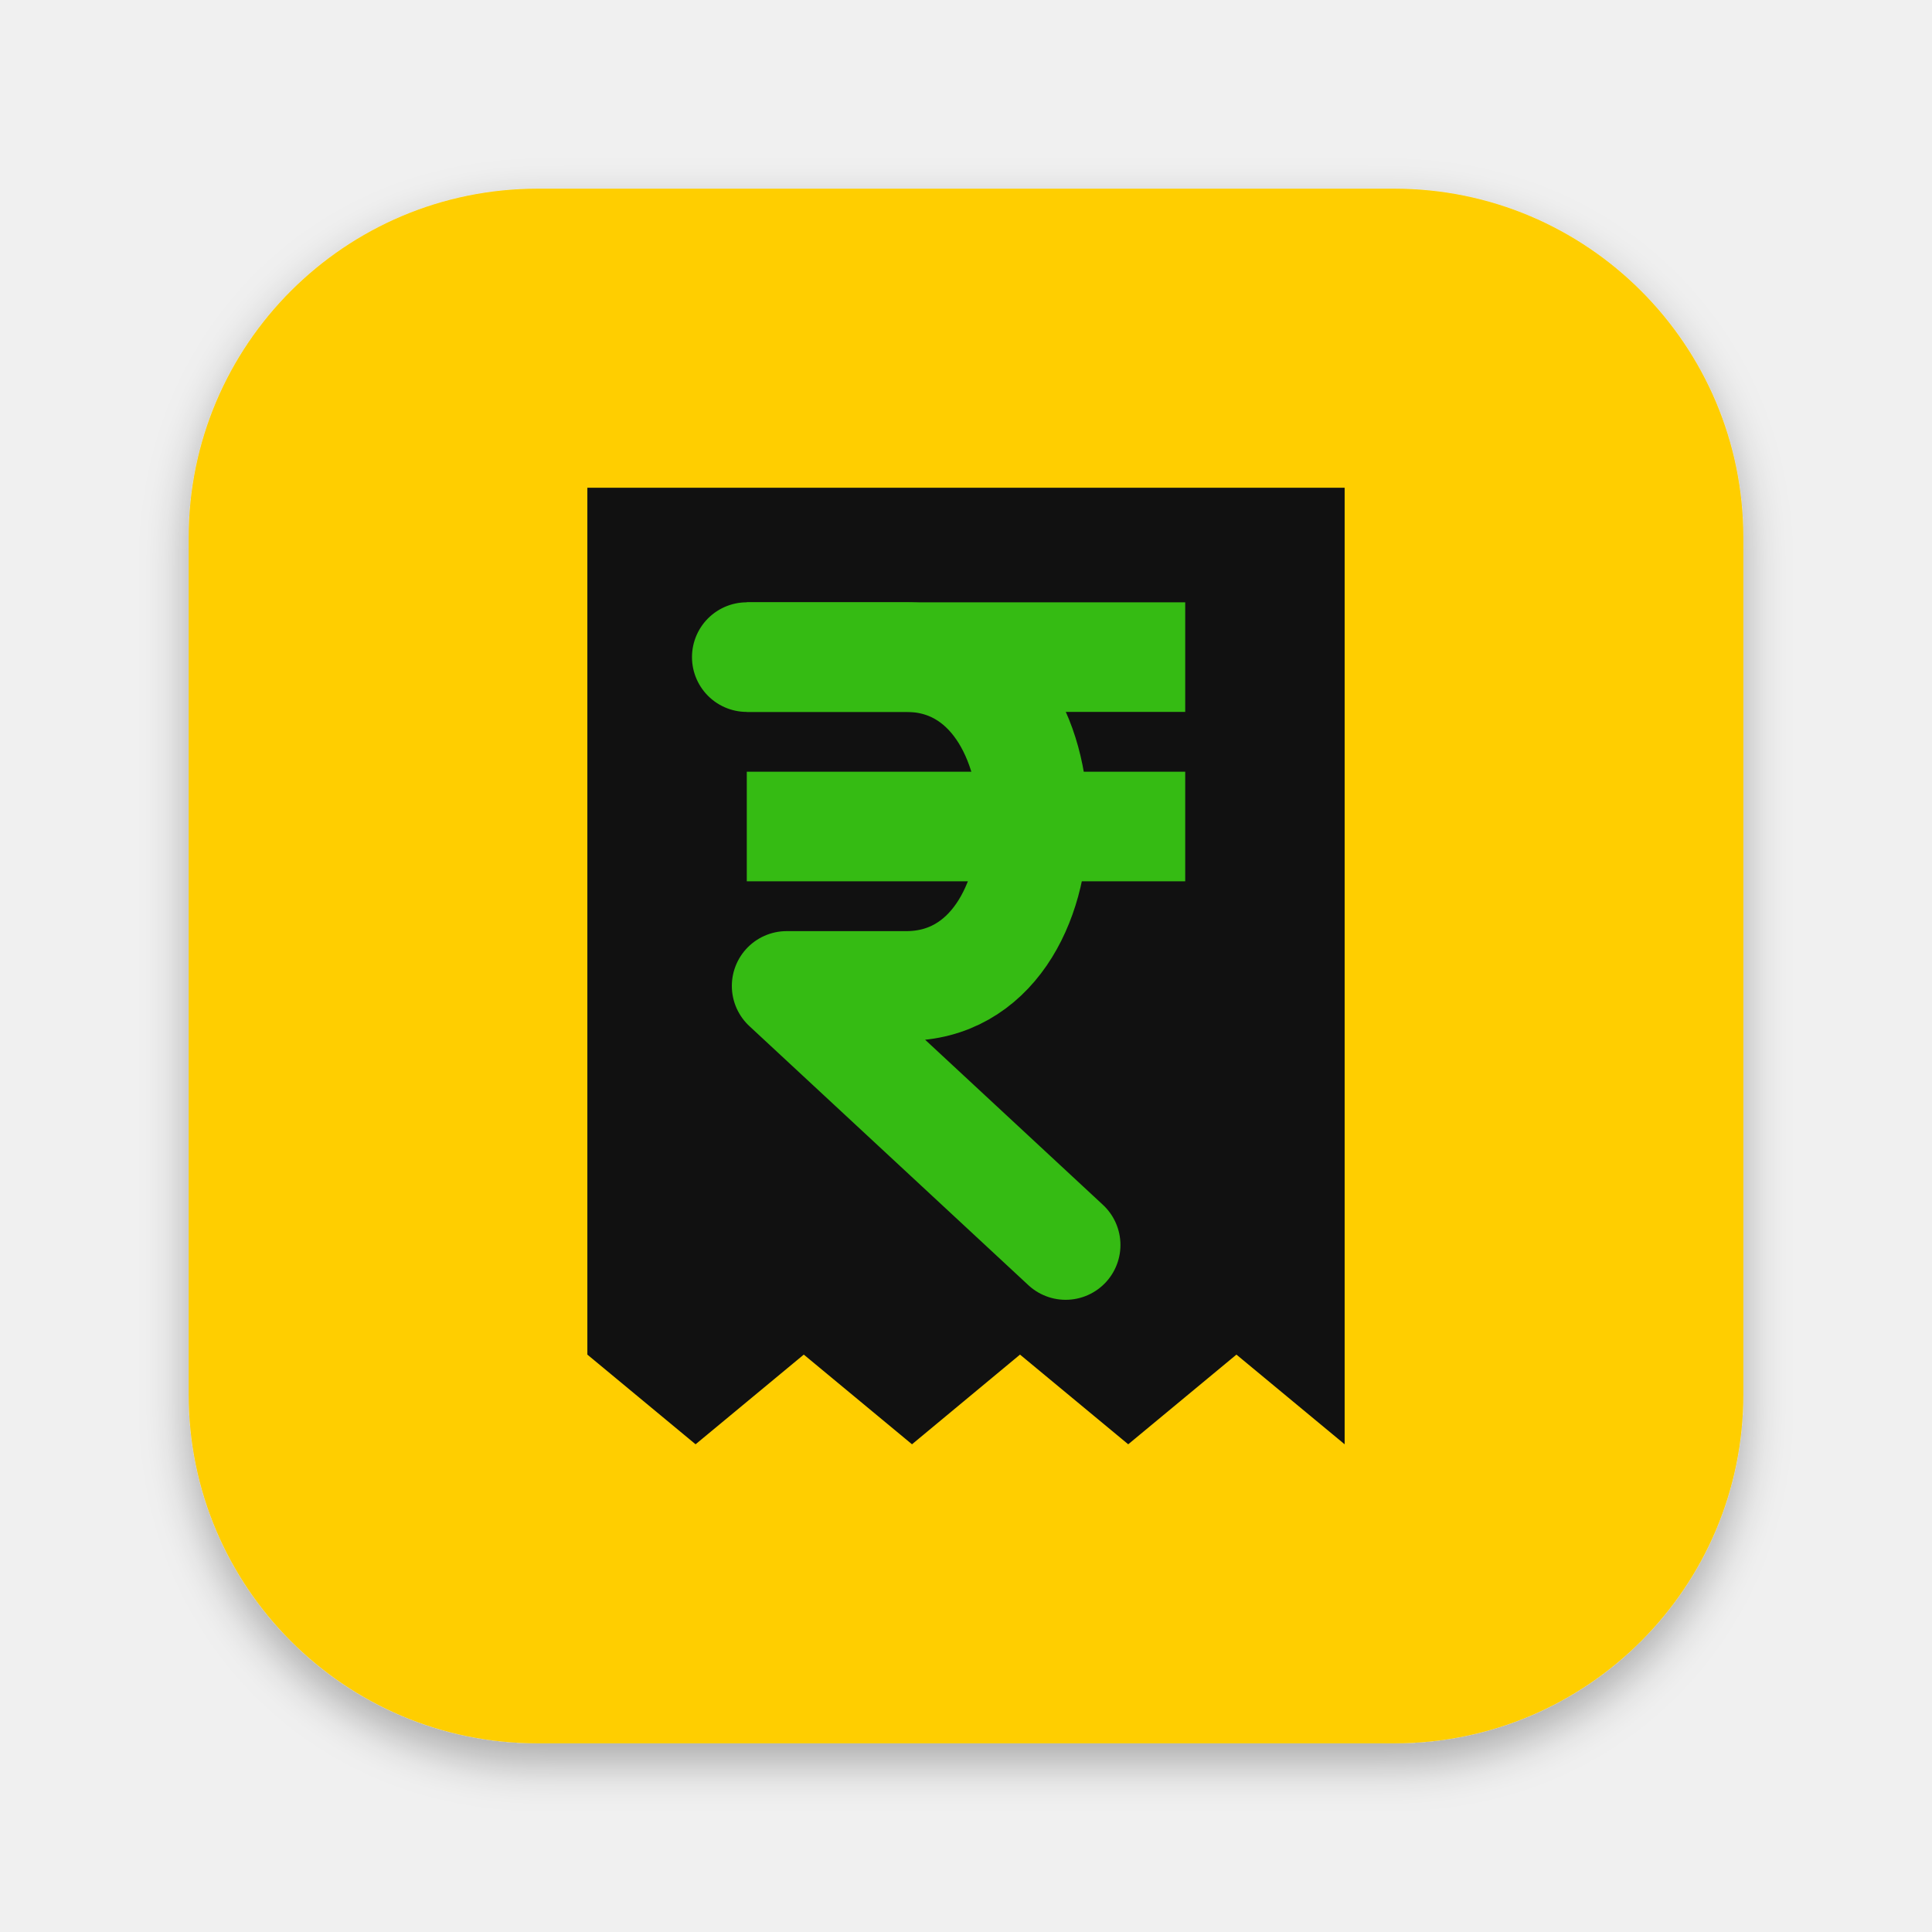
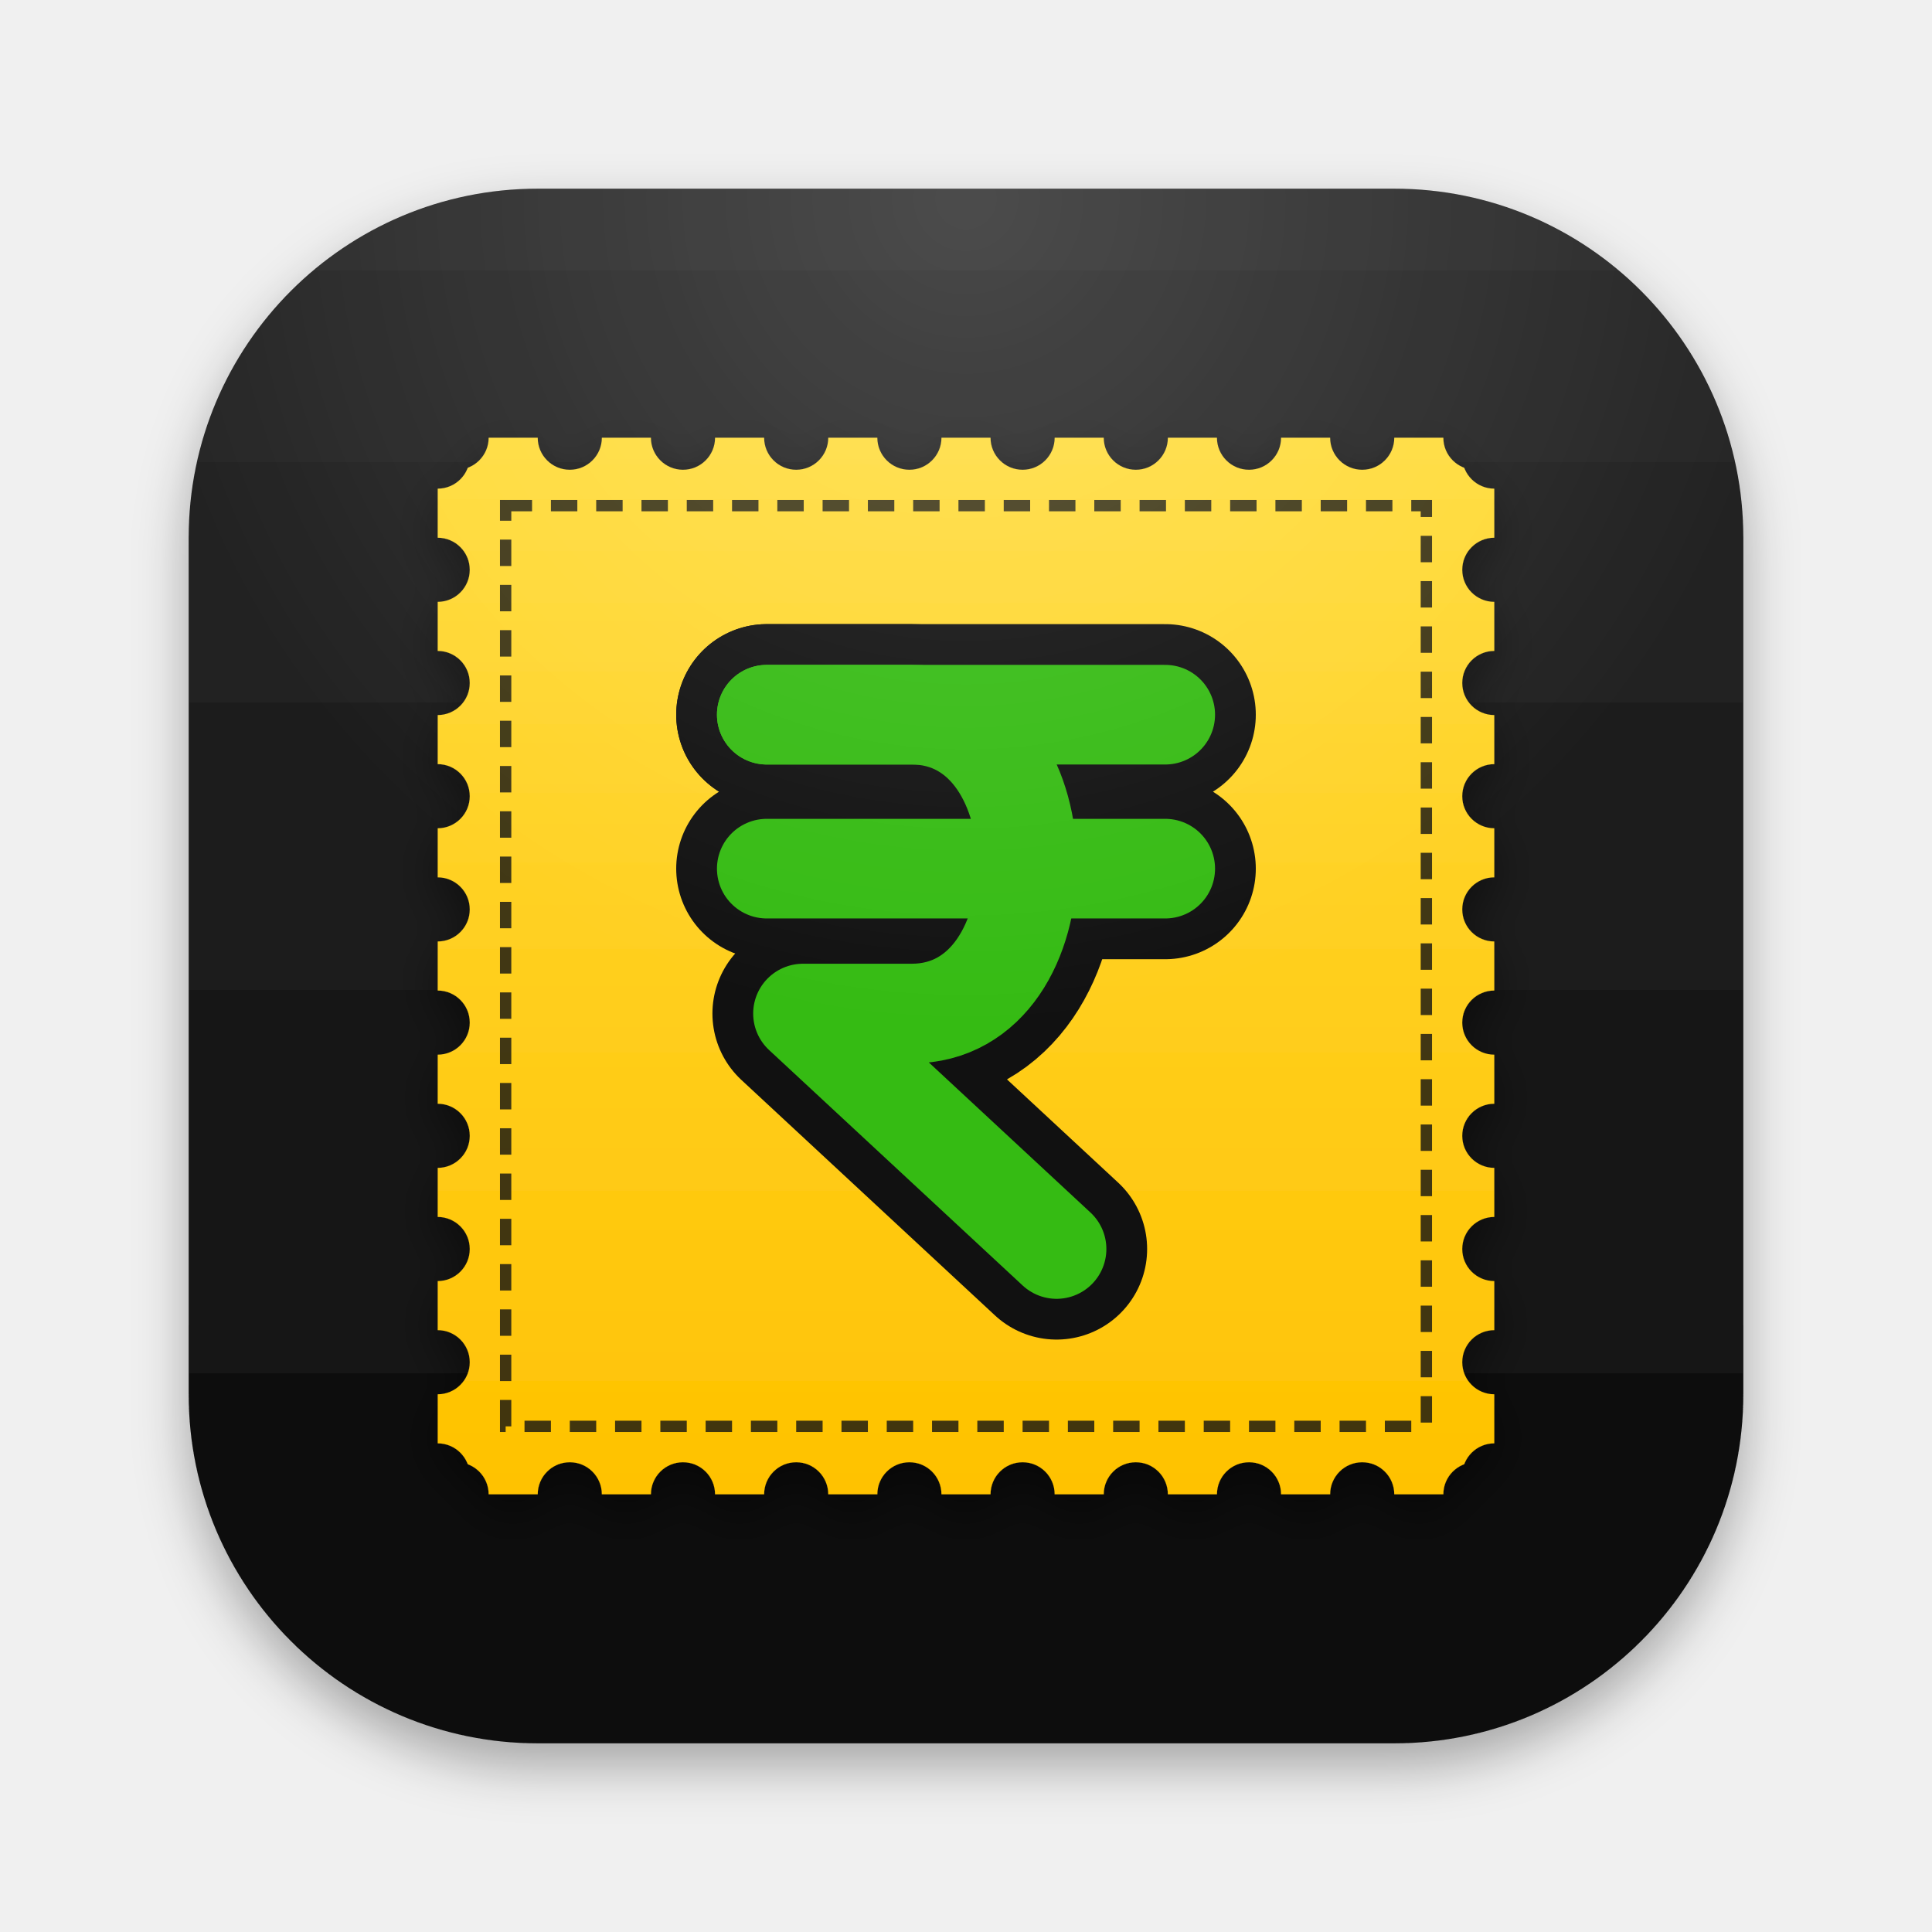
<svg xmlns="http://www.w3.org/2000/svg" viewBox="0 0 1024 1024">
  <defs>
-     <filter id="s" x="-20%" y="-20%" width="140%" height="140%">
-       <feDropShadow dx="0" dy="10" stdDeviation="12" flood-color="#000" flood-opacity="0.3" />
+     <linearGradient id="bg" x1="0" y1="0" x2="0" y2="1">
+       <stop offset="0" stop-color="#FFDC3D" />
+       <stop offset="1" stop-color="#FFC200" />
+     </linearGradient>
+     <radialGradient id="sheen" cx="0.5" cy="0" r="0.9">
+       <stop offset="0" stop-color="#fff" stop-opacity="0.45" />
+       <stop offset="0.6" stop-color="#fff" stop-opacity="0" />
+     </radialGradient>
+     <filter id="tileShadow" x="-20%" y="-20%" width="140%" height="140%">
+       <feDropShadow dx="0" dy="12" stdDeviation="14" flood-color="#000" flood-opacity="0.32" />
    </filter>
-     <linearGradient id="g" x1="0" y1="0" x2="0" y2="1">
-       <stop offset="0" stop-color="#FFD72E" />
-       <stop offset="1" stop-color="#FFC400" />
+     <filter id="soft" x="-30%" y="-30%" width="160%" height="160%">
+       <feDropShadow dx="0" dy="14" stdDeviation="16" flood-color="#5a4300" flood-opacity="0.38" />
+     </filter>
+     <filter id="softDark" x="-30%" y="-30%" width="160%" height="160%">
+       <feDropShadow dx="0" dy="10" stdDeviation="12" flood-color="#000" flood-opacity="0.45" />
+     </filter>
+     <clipPath id="tileClip">
+       <rect x="100" y="100" width="824" height="824" rx="185" />
+     </clipPath>
+     <linearGradient id="ink" x1="0" y1="0" x2="0" y2="1">
+       <stop offset="0" stop-color="#2A2A2A" />
+       <stop offset="1" stop-color="#0A0A0A" />
    </linearGradient>
+     <mask id="perf">
+       <rect width="1024" height="1024" fill="#fff" />
+       <g fill="#000">
+         <circle cx="242" cy="232" r="17" />
+         <circle cx="242" cy="792" r="17" />
+         <circle cx="232" cy="242" r="17" />
+         <circle cx="792" cy="242" r="17" />
+         <circle cx="302" cy="232" r="17" />
+         <circle cx="302" cy="792" r="17" />
+         <circle cx="232" cy="302" r="17" />
+         <circle cx="792" cy="302" r="17" />
+         <circle cx="362" cy="232" r="17" />
+         <circle cx="362" cy="792" r="17" />
+         <circle cx="232" cy="362" r="17" />
+         <circle cx="792" cy="362" r="17" />
+         <circle cx="422" cy="232" r="17" />
+         <circle cx="422" cy="792" r="17" />
+         <circle cx="232" cy="422" r="17" />
+         <circle cx="792" cy="422" r="17" />
+         <circle cx="482" cy="232" r="17" />
+         <circle cx="482" cy="792" r="17" />
+         <circle cx="232" cy="482" r="17" />
+         <circle cx="792" cy="482" r="17" />
+         <circle cx="542" cy="232" r="17" />
+         <circle cx="542" cy="792" r="17" />
+         <circle cx="232" cy="542" r="17" />
+         <circle cx="792" cy="542" r="17" />
+         <circle cx="602" cy="232" r="17" />
+         <circle cx="602" cy="792" r="17" />
+         <circle cx="232" cy="602" r="17" />
+         <circle cx="792" cy="602" r="17" />
+         <circle cx="662" cy="232" r="17" />
+         <circle cx="662" cy="792" r="17" />
+         <circle cx="232" cy="662" r="17" />
+         <circle cx="792" cy="662" r="17" />
+         <circle cx="722" cy="232" r="17" />
+         <circle cx="722" cy="792" r="17" />
+         <circle cx="232" cy="722" r="17" />
+         <circle cx="792" cy="722" r="17" />
+         <circle cx="782" cy="232" r="17" />
+         <circle cx="782" cy="792" r="17" />
+         <circle cx="232" cy="782" r="17" />
+         <circle cx="792" cy="782" r="17" />
+       </g>
+     </mask>
  </defs>
-   <rect x="100" y="100" width="824" height="824" rx="185" fill="#FFCE00" filter="url(#s)" />
-   <g transform="translate(174 174) scale(10.5625)">
-     <path d="M13 8H51V56L45.57 51.5 40.14 56 34.71 51.5 29.29 56 23.86 51.5 18.43 56 13 51.5Z" fill="#111" />
-     <g fill="none" stroke="#35BB13" stroke-width="5.5" stroke-linejoin="round">
-       <path d="M21 16.5H43M21 25H43" />
-       <path d="M21 16.5H29C37.5 16.5 37.5 33 29 33H23L37 46" stroke-linecap="round" />
+   <rect x="100" y="100" width="824" height="824" rx="185" fill="url(#ink)" filter="url(#tileShadow)" />
+   <g filter="url(#softDark)">
+     <rect x="232" y="232" width="560" height="560" fill="url(#bg)" mask="url(#perf)" />
+   </g>
+   <rect x="268" y="268" width="488" height="488" fill="none" stroke="#111" stroke-width="6" stroke-dasharray="14 10" opacity="0.8" />
+   <g transform="translate(512 518) scale(9.6)" fill="none" stroke-linejoin="round" stroke-linecap="round">
+     <g stroke="#111" stroke-width="10">
+       <path d="M-11 -14.5H11M-11 -6H11" />
+       <path d="M-11 -14.5H-3C5.5 -14.5 5.5 2 -3 2H-9L5 15" stroke-linecap="round" />
+     </g>
+     <g stroke="#35BB13" stroke-width="5.5">
+       <path d="M-11 -14.5H11M-11 -6H11" />
+       <path d="M-11 -14.5H-3C5.5 -14.5 5.5 2 -3 2H-9L5 15" stroke-linecap="round" />
    </g>
  </g>
+   <rect x="100" y="100" width="824" height="824" rx="185" fill="url(#sheen)" opacity="0.35" />
</svg>
